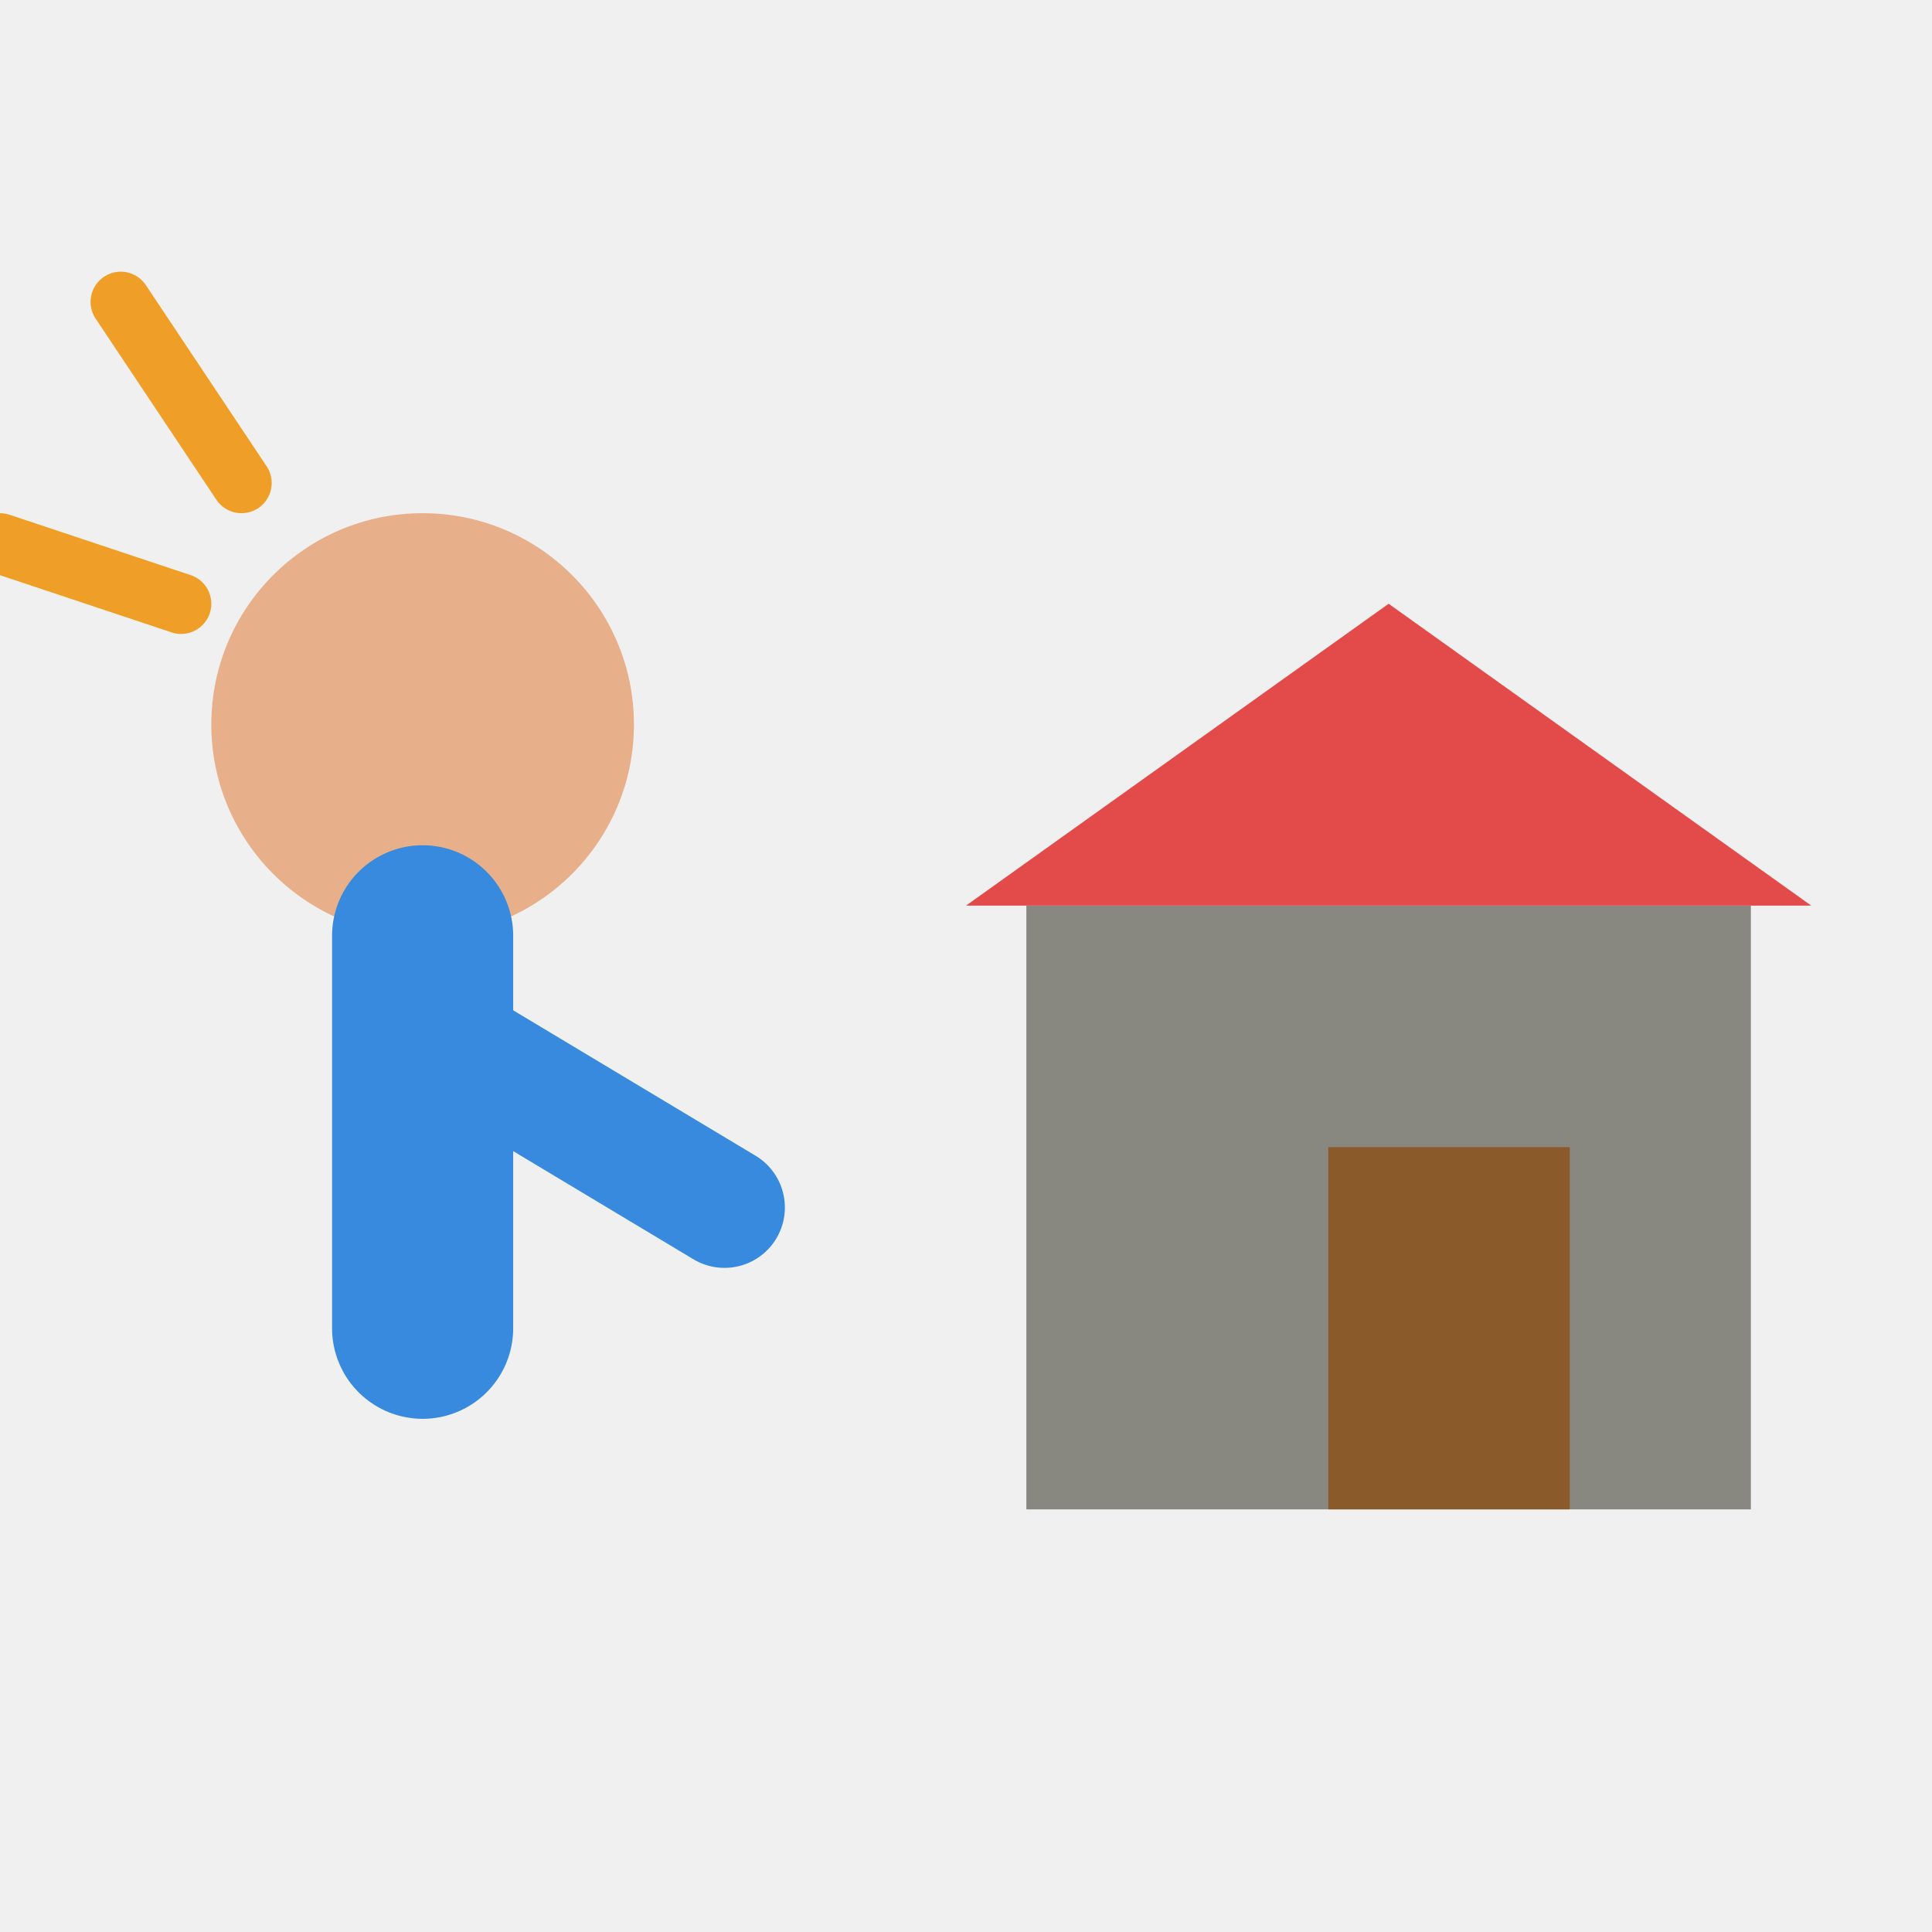
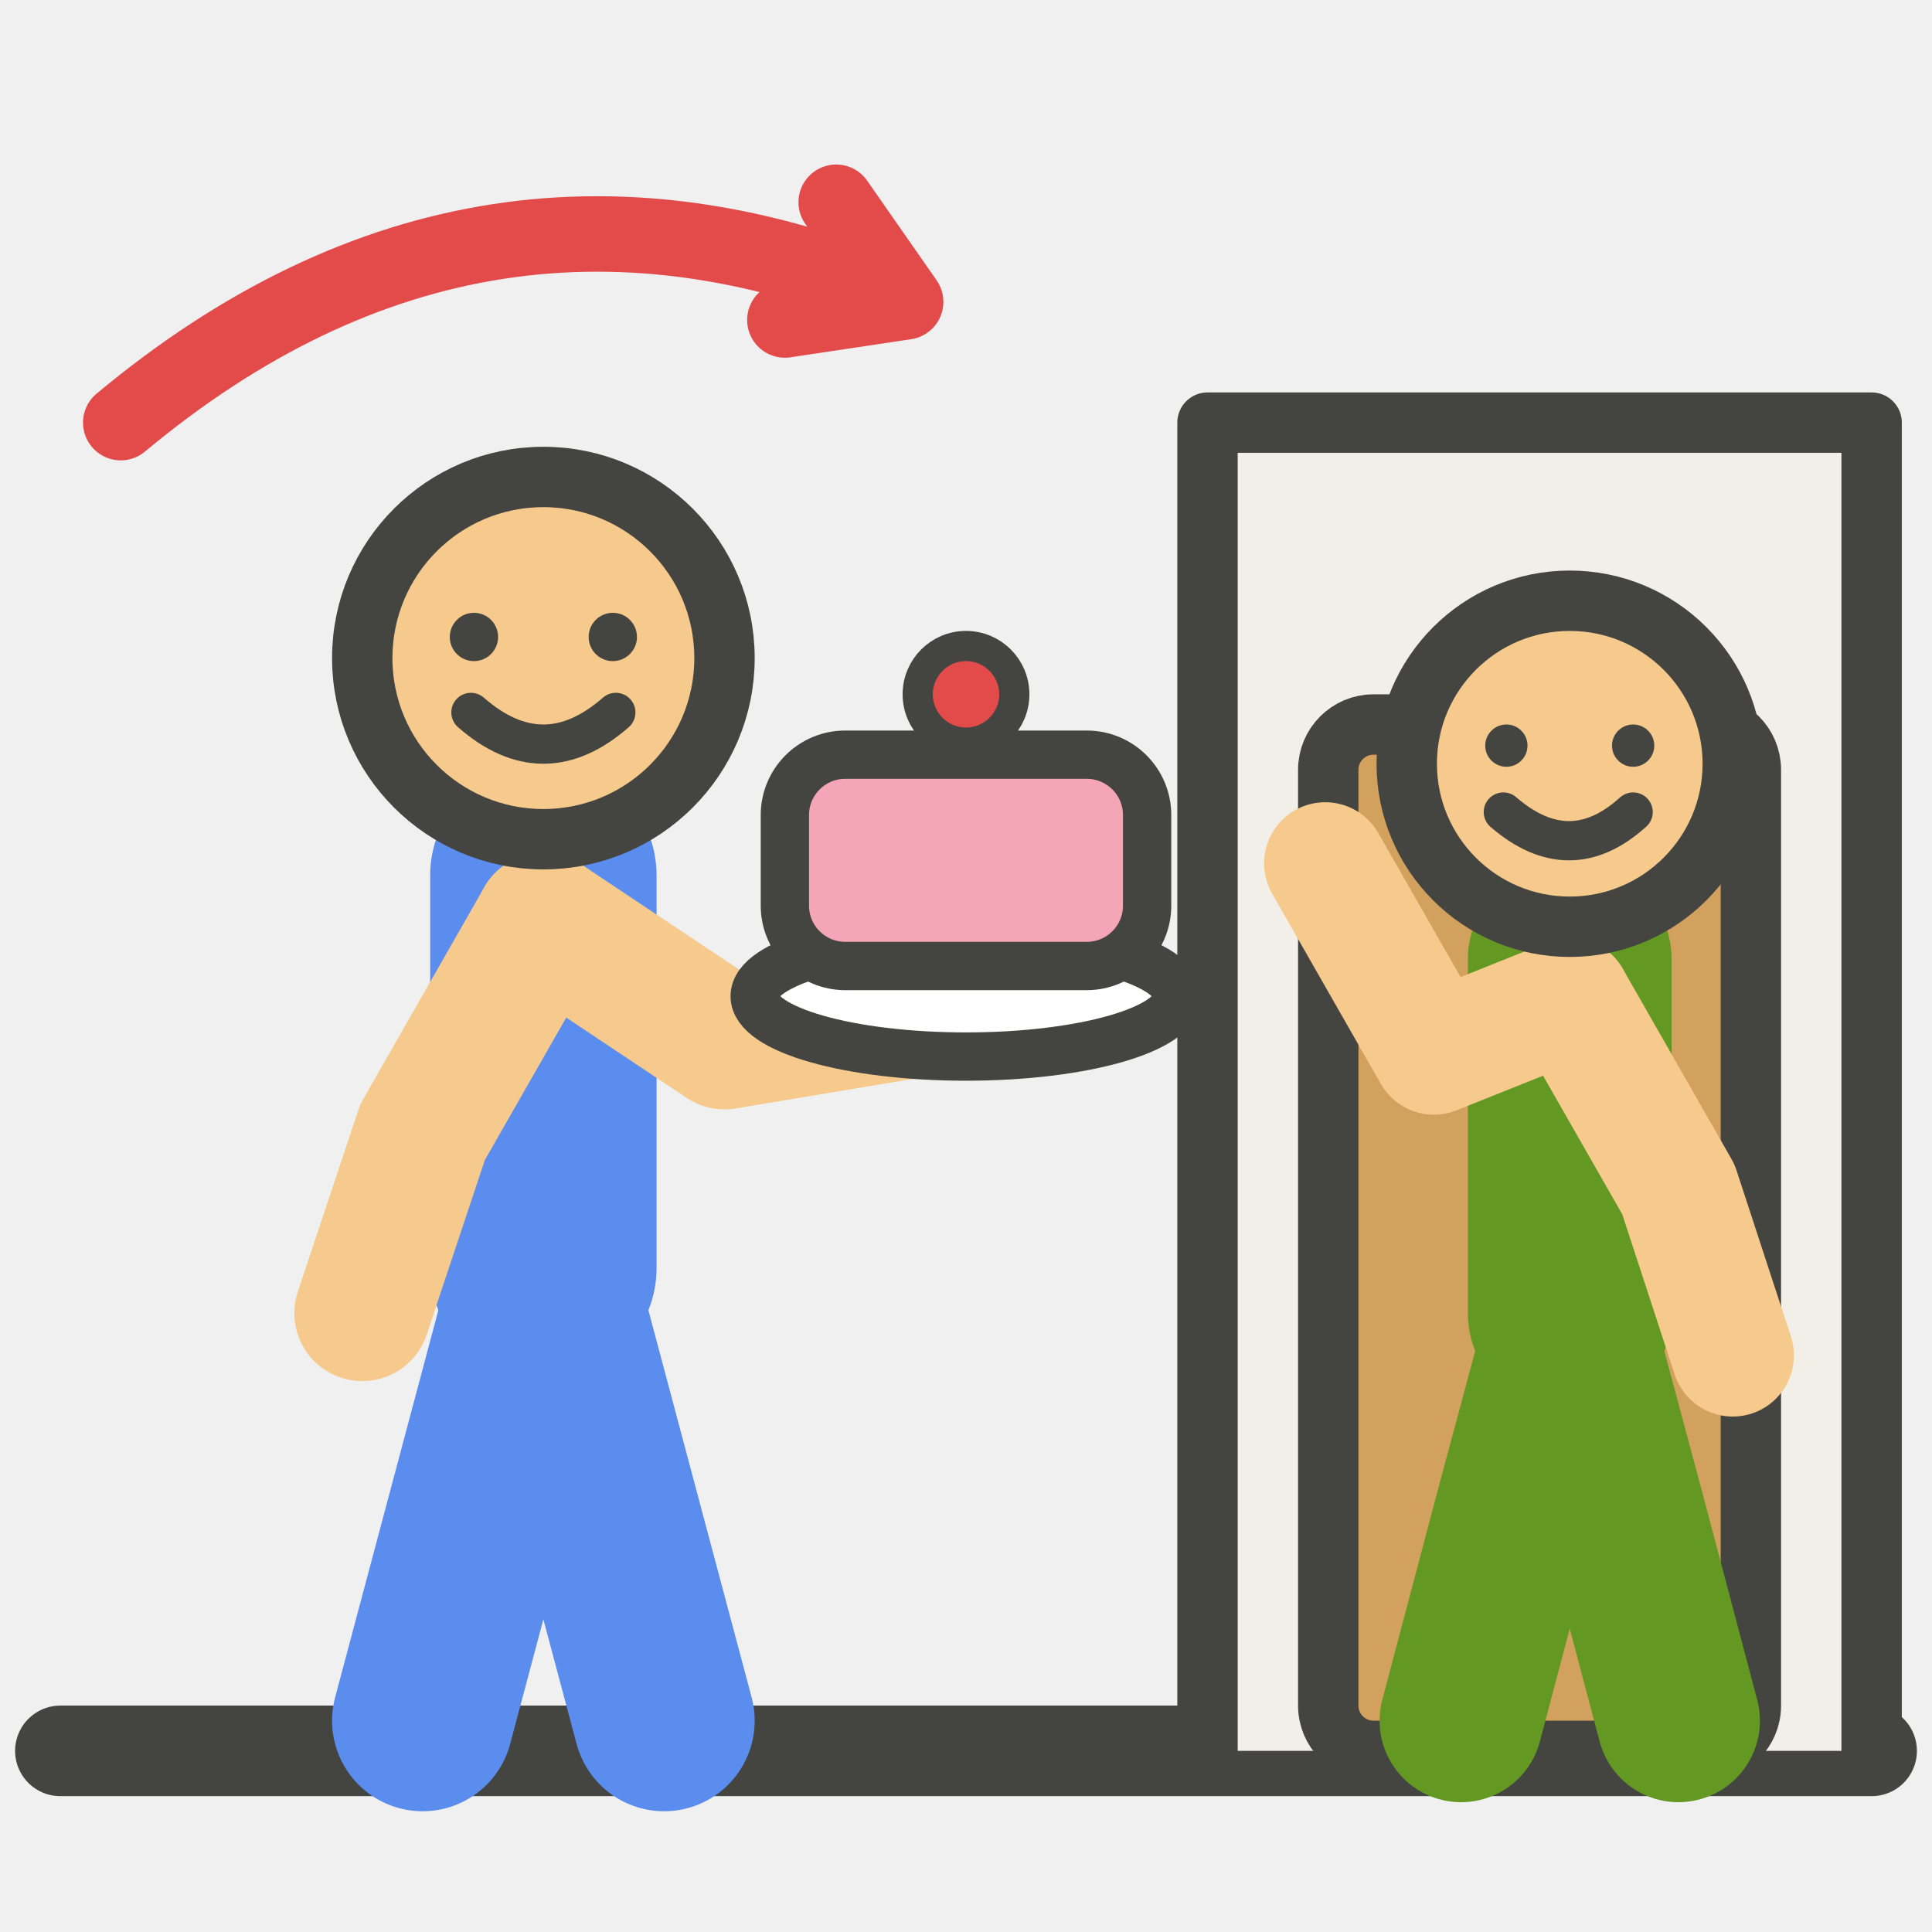
<svg xmlns="http://www.w3.org/2000/svg" viewBox="0 0 64 64">
-   <rect x="34" y="30" width="24" height="20" fill="#888780" />
-   <path d="M32 30 L46 20 L60 30" fill="#E24B4A" />
-   <rect x="44" y="38" width="8" height="12" fill="#8A5A2B" />
-   <circle cx="14" cy="24" r="7" fill="#E8B08A" />
-   <path d="M14 31 L14 44" stroke="#378ADD" stroke-width="6" stroke-linecap="round" />
-   <path d="M14 34 L24 40" stroke="#378ADD" stroke-width="4" stroke-linecap="round" />
-   <path d="M8 16 L4 10 M6 20 L0 18" stroke="#EF9F27" stroke-width="2" stroke-linecap="round" />
+   <path d="M2 58L62 58" fill="none" stroke="#444441" stroke-width="3" stroke-linecap="round" stroke-linejoin="round" />
+   <path d="M40 58V14H62V58" fill="#F1EFE8" stroke="#444441" stroke-width="2" stroke-linecap="round" stroke-linejoin="round" />
+   <rect x="44" y="24" width="14" height="34" rx="1.5" fill="#D3A15E" stroke="#444441" stroke-width="2" />
+   <circle cx="54" cy="43" r="1.6" fill="#444441" />
+   <path d="M52 31.8L52 43.5" fill="none" stroke="#639922" stroke-width="6.75" stroke-linecap="round" stroke-linejoin="round" />
+   <path d="M52 43.5L50.2 50.2L48.4 57" fill="none" stroke="#639922" stroke-width="5.4" stroke-linecap="round" stroke-linejoin="round" />
+   <path d="M52 43.5L53.8 50.2L55.6 57" fill="none" stroke="#639922" stroke-width="5.4" stroke-linecap="round" stroke-linejoin="round" />
+   <path d="M52 33.1L47.5 34.9L43.9 28.6" fill="none" stroke="#F6C98C" stroke-width="4.05" stroke-linecap="round" stroke-linejoin="round" />
+   <path d="M52 33.1L55.6 39.4L57.4 44.9" fill="none" stroke="#F6C98C" stroke-width="4.05" stroke-linecap="round" stroke-linejoin="round" />
+   <circle cx="52" cy="25.3" r="5.4" fill="#F6C98C" stroke="#444441" stroke-width="2" />
+   <circle cx="49.9" cy="24.7" r="0.7" fill="#444441" />
+   <circle cx="54.1" cy="24.7" r="0.7" fill="#444441" />
+   <path d="M49.8 26.9q2.2 1.9 4.3 0" fill="none" stroke="#444441" stroke-width="1.3" stroke-linecap="round" />
+   <path d="M18 29L18 42" fill="none" stroke="#5B8DEF" stroke-width="7.5" stroke-linecap="round" stroke-linejoin="round" />
+   <path d="M18 42L16 49.5L14 57" fill="none" stroke="#5B8DEF" stroke-width="6.0" stroke-linecap="round" stroke-linejoin="round" />
+   <path d="M18 42L20 49.5L22 57" fill="none" stroke="#5B8DEF" stroke-width="6.0" stroke-linecap="round" stroke-linejoin="round" />
+   <path d="M18 30.5L24 34.5L30 33.5" fill="none" stroke="#F6C98C" stroke-width="4.5" stroke-linecap="round" stroke-linejoin="round" />
+   <path d="M18 30.5L14 37.5L12 43.5" fill="none" stroke="#F6C98C" stroke-width="4.5" stroke-linecap="round" stroke-linejoin="round" />
+   <circle cx="18" cy="21.8" r="6" fill="#F6C98C" stroke="#444441" stroke-width="2" />
+   <circle cx="15.7" cy="21.1" r="0.8" fill="#444441" />
+   <circle cx="20.3" cy="21.1" r="0.8" fill="#444441" />
+   <path d="M15.6 23.6q2.4 2.1 4.8 0" fill="none" stroke="#444441" stroke-width="1.3" stroke-linecap="round" />
+   <ellipse cx="32" cy="33" rx="7" ry="2" fill="#FFFFFF" stroke="#444441" stroke-width="1.6" />
+   <rect x="26" y="25" width="12" height="7" rx="2" fill="#F4A6B7" stroke="#444441" stroke-width="1.6" />
+   <circle cx="32" cy="23" r="1.6" fill="#E24B4A" stroke="#444441" stroke-width="1" />
+   <path d="M4 14Q16 4 30 10M26 10.6L30 10L27.7 6.7" fill="none" stroke="#E24B4A" stroke-width="2.5" stroke-linecap="round" stroke-linejoin="round" />
</svg>
